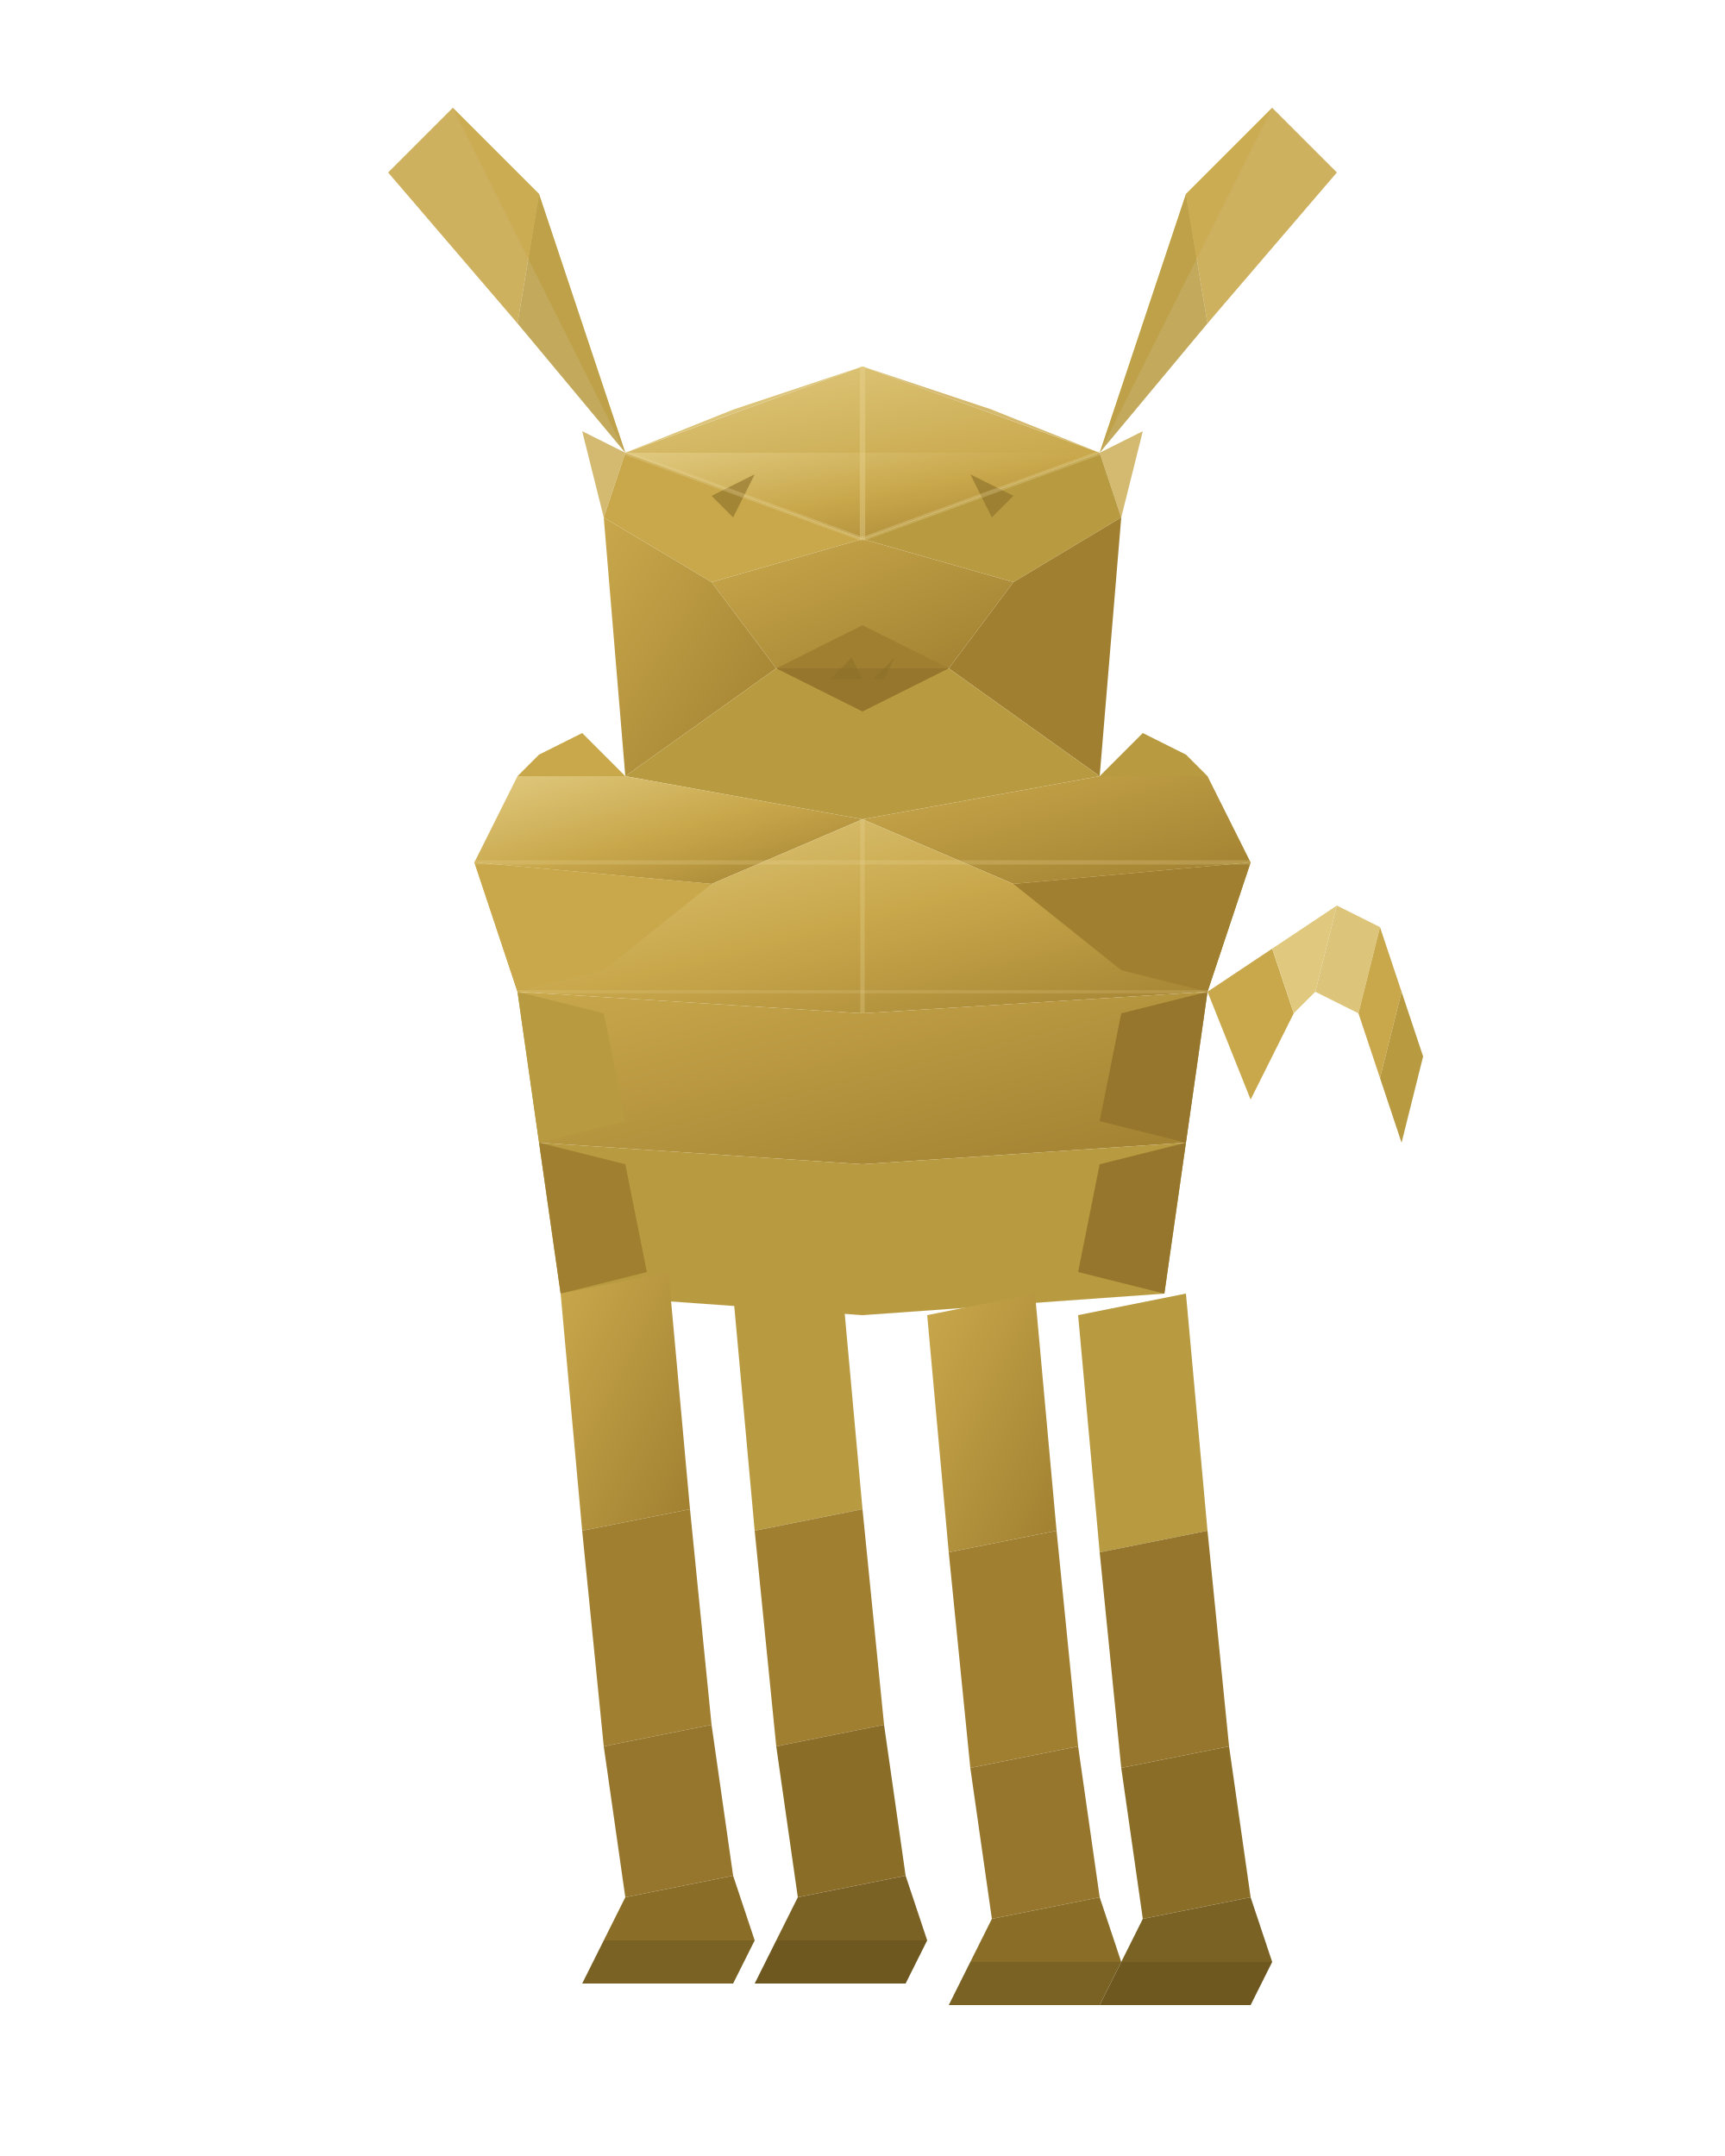
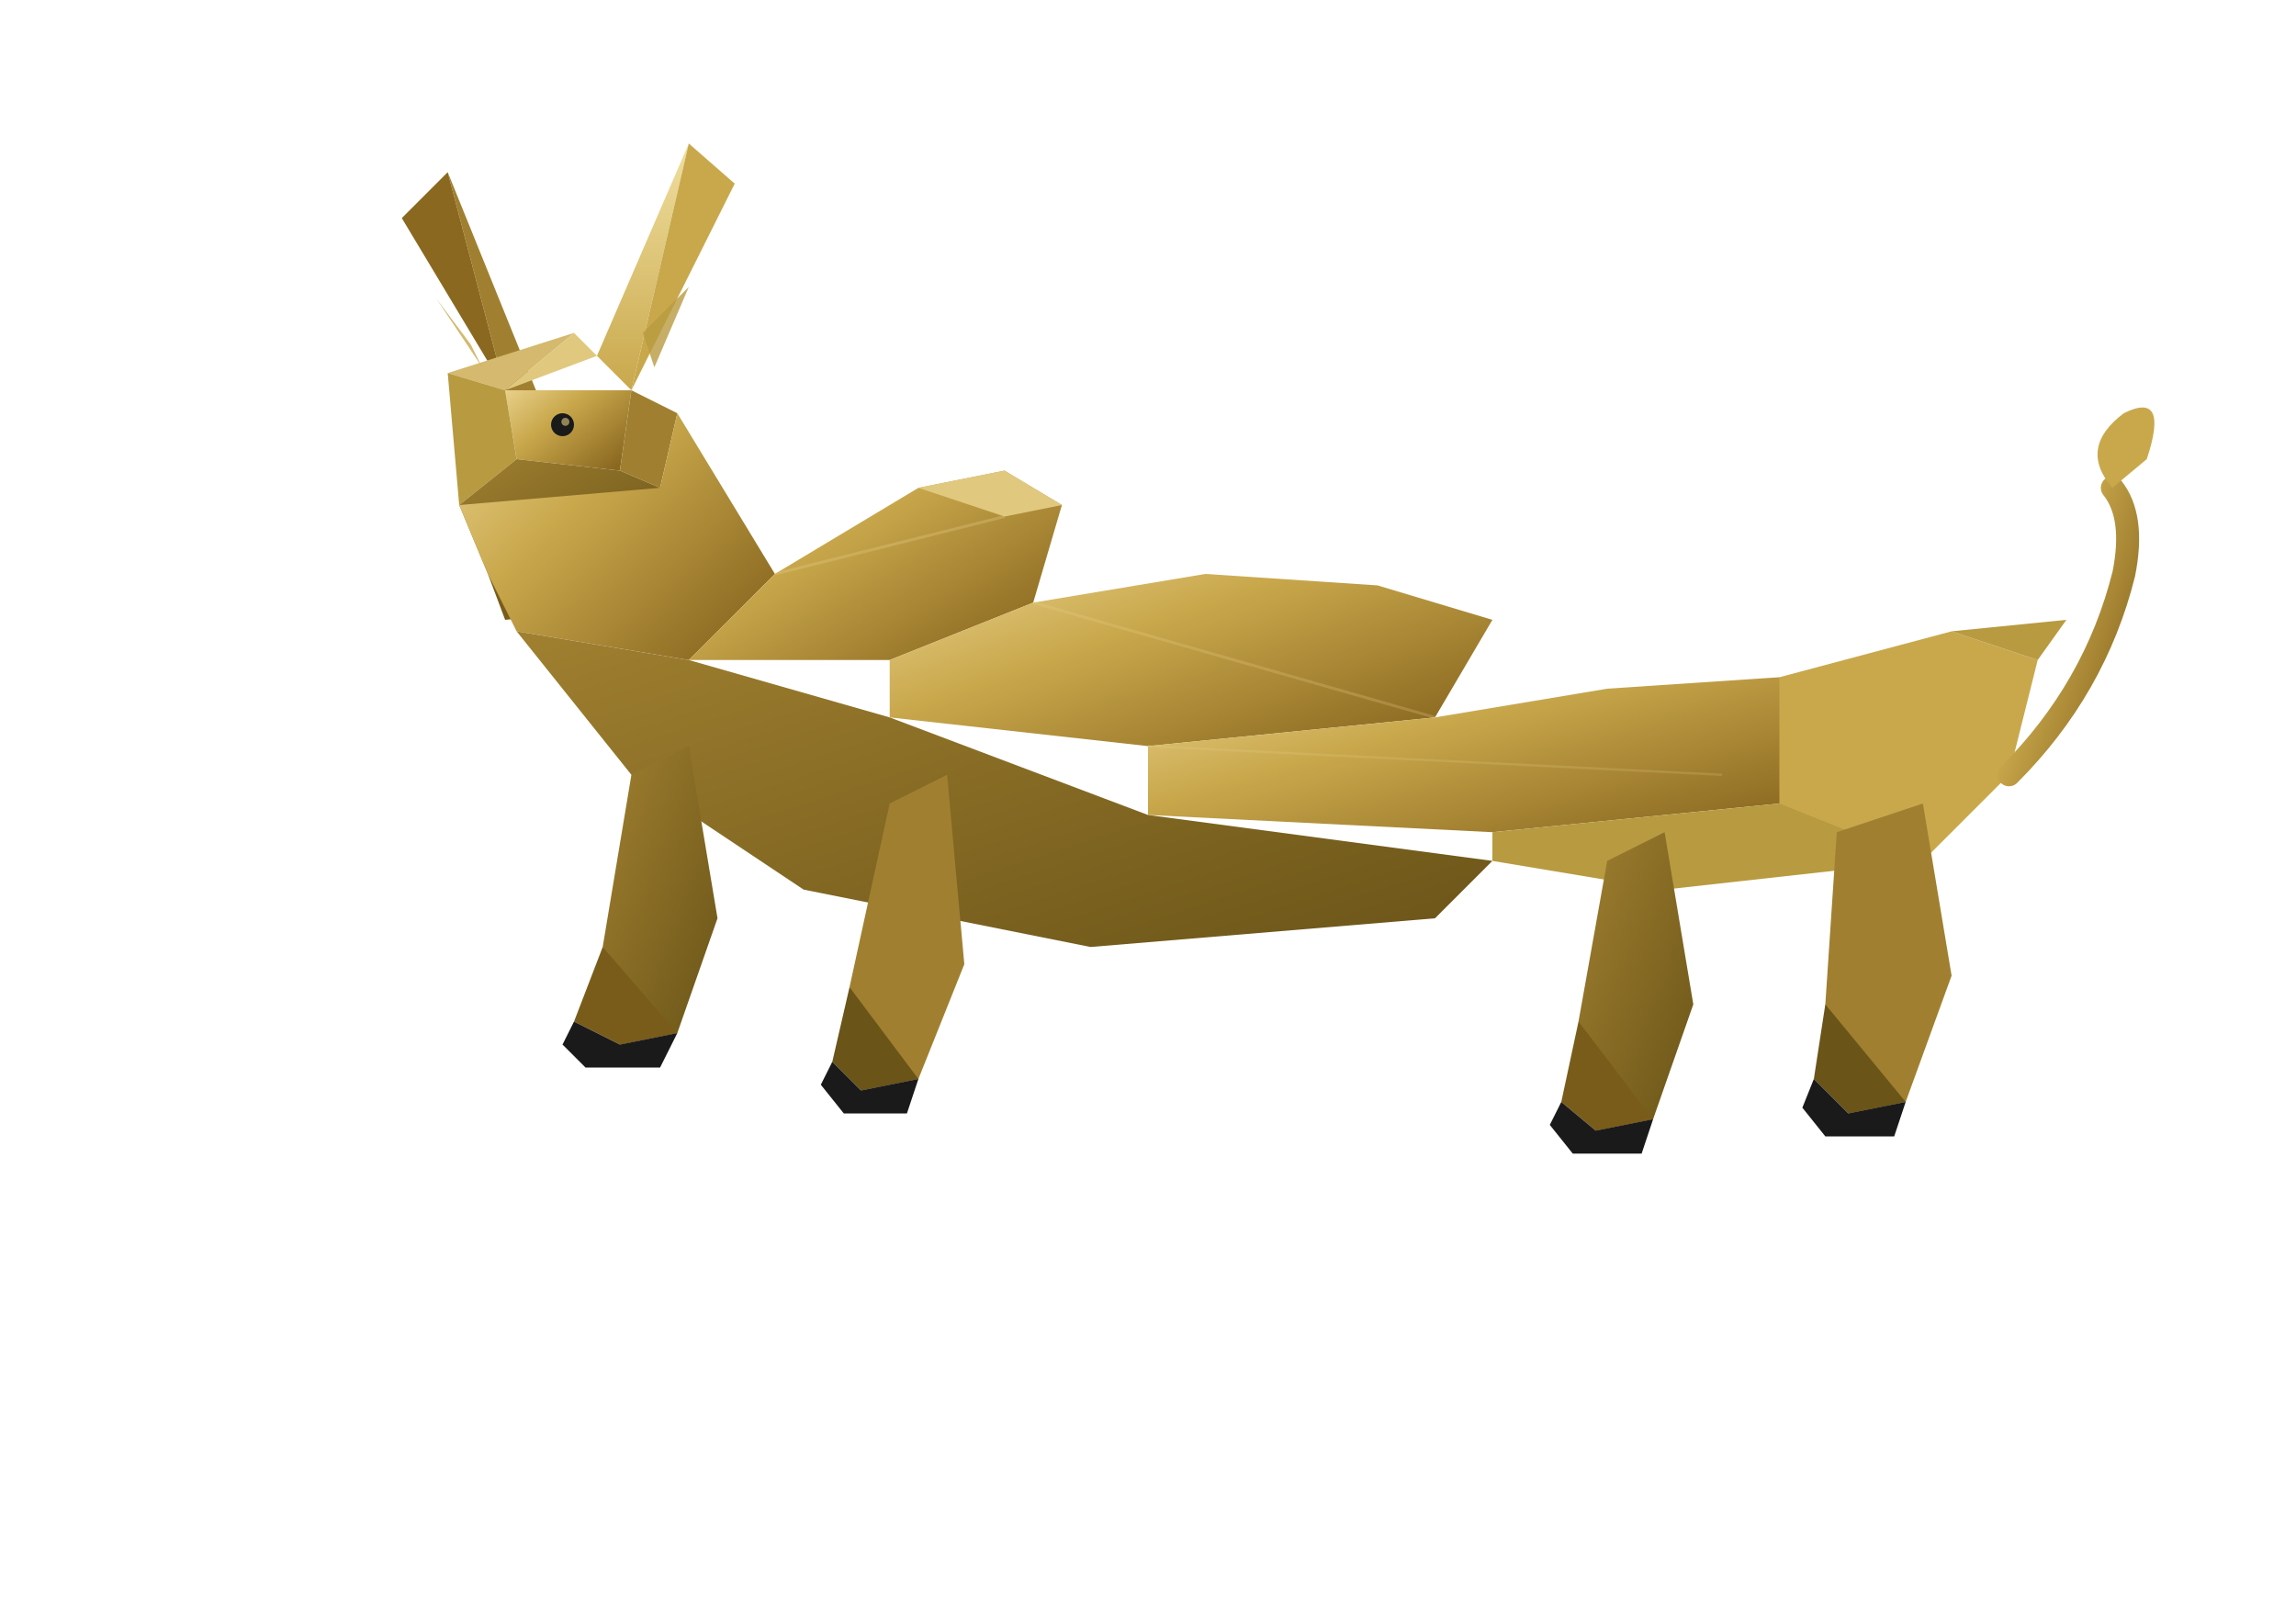
- <svg xmlns="http://www.w3.org/2000/svg" viewBox="0 0 160 200">
+ <svg xmlns="http://www.w3.org/2000/svg" viewBox="0 0 400 280">
  <defs>
-     <linearGradient id="gold" x1="0%" y1="0%" x2="100%" y2="100%">
-       <stop offset="0%" stop-color="#e0c97f" />
-       <stop offset="50%" stop-color="#c9a84c" />
-       <stop offset="100%" stop-color="#a08030" />
+     <linearGradient id="goldBody" x1="0%" y1="0%" x2="100%" y2="80%">
+       <stop offset="0%" stop-color="#e8d08a" />
+       <stop offset="40%" stop-color="#c9a84c" />
+       <stop offset="100%" stop-color="#8a6820" />
    </linearGradient>
-     <linearGradient id="goldLight" x1="0%" y1="0%" x2="100%" y2="100%">
-       <stop offset="0%" stop-color="#e0c97f" />
+     <linearGradient id="goldDark" x1="0%" y1="0%" x2="100%" y2="100%">
+       <stop offset="0%" stop-color="#a08030" />
+       <stop offset="100%" stop-color="#6a5418" />
+     </linearGradient>
+     <linearGradient id="goldHighlight" x1="0%" y1="0%" x2="0%" y2="100%">
+       <stop offset="0%" stop-color="#f0dfa0" />
      <stop offset="100%" stop-color="#c9a84c" />
    </linearGradient>
-     <linearGradient id="goldDark" x1="0%" y1="0%" x2="100%" y2="100%">
-       <stop offset="0%" stop-color="#c9a84c" />
-       <stop offset="100%" stop-color="#a08030" />
-     </linearGradient>
-     <linearGradient id="goldDeep" x1="0%" y1="0%" x2="100%" y2="100%">
-       <stop offset="0%" stop-color="#a08030" />
-       <stop offset="100%" stop-color="#8a6e28" />
-     </linearGradient>
-     <linearGradient id="goldBodyV" x1="0%" y1="0%" x2="0%" y2="100%">
-       <stop offset="0%" stop-color="#e0c97f" />
-       <stop offset="100%" stop-color="#a08030" />
-     </linearGradient>
  </defs>
-   <polygon points="58,42 42,10 50,18" fill="#e0c97f" opacity="0.95" />
-   <polygon points="50,18 42,10 36,16 48,30" fill="#c9a84c" opacity="0.9" />
-   <polygon points="48,30 50,18 58,42" fill="#b89a40" opacity="0.85" />
-   <polygon points="102,42 118,10 110,18" fill="#e0c97f" opacity="0.95" />
-   <polygon points="110,18 118,10 124,16 112,30" fill="#c9a84c" opacity="0.9" />
-   <polygon points="112,30 110,18 102,42" fill="#b89a40" opacity="0.85" />
-   <polygon points="58,42 80,34 102,42" fill="url(#goldLight)" />
-   <polygon points="58,42 68,38 80,34" fill="#dcc57a" />
-   <polygon points="80,34 92,38 102,42" fill="#d4b96e" />
-   <polygon points="54,40 58,42 56,48" fill="#c9a84c" opacity="0.8" />
-   <polygon points="106,40 102,42 104,48" fill="#c9a84c" opacity="0.8" />
-   <polygon points="58,42 80,50 102,42" fill="url(#gold)" />
-   <polygon points="58,42 56,48 66,54 80,50" fill="#c9a84c" />
-   <polygon points="102,42 104,48 94,54 80,50" fill="#b89a40" />
-   <polygon points="66,46 70,44 68,48" fill="#8a6e28" opacity="0.6" />
-   <polygon points="94,46 90,44 92,48" fill="#8a6e28" opacity="0.6" />
-   <polygon points="66,54 80,50 94,54 88,62 72,62" fill="url(#goldDark)" />
-   <polygon points="72,62 80,58 88,62" fill="#a08030" />
-   <polygon points="72,62 88,62 84,66 76,66" fill="#96762c" />
-   <polygon points="77,63 79,61 80,63" fill="#8a6e28" opacity="0.5" />
-   <polygon points="81,63 83,61 82,63" fill="#8a6e28" opacity="0.5" />
-   <polygon points="56,48 66,54 72,62 58,72" fill="url(#goldDark)" />
-   <polygon points="104,48 94,54 88,62 102,72" fill="#a08030" />
-   <polygon points="72,62 80,66 88,62 102,72 80,76 58,72" fill="#b89a40" />
-   <polygon points="48,72 58,72 54,68 50,70" fill="#c9a84c" />
-   <polygon points="48,72 58,72 80,76 66,82 44,80" fill="url(#gold)" />
-   <polygon points="112,72 102,72 106,68 110,70" fill="#b89a40" />
-   <polygon points="112,72 102,72 80,76 94,82 116,80" fill="url(#goldDark)" />
-   <polygon points="44,80 66,82 80,76 94,82 116,80 112,92 80,94 48,92" fill="url(#gold)" />
-   <polygon points="44,80 48,92 56,90 66,82" fill="#c9a84c" />
-   <polygon points="116,80 112,92 104,90 94,82" fill="#a08030" />
-   <polygon points="48,92 80,94 112,92 110,106 80,108 50,106" fill="url(#goldDark)" />
-   <polygon points="48,92 50,106 58,104 56,94" fill="#b89a40" />
-   <polygon points="112,92 110,106 102,104 104,94" fill="#96762c" />
-   <polygon points="50,106 80,108 110,106 108,120 80,122 52,120" fill="#b89a40" />
-   <polygon points="50,106 52,120 60,118 58,108" fill="#a08030" />
-   <polygon points="110,106 108,120 100,118 102,108" fill="#96762c" />
-   <polygon points="112,92 118,88 120,94 116,102" fill="#c9a84c" />
-   <polygon points="118,88 124,84 122,92 120,94" fill="#e0c97f" />
-   <polygon points="124,84 128,86 126,94 122,92" fill="#dcc57a" />
-   <polygon points="126,94 128,86 130,92 128,100" fill="#c9a84c" />
-   <polygon points="128,100 130,92 132,98 130,106" fill="#b89a40" />
-   <polygon points="52,120 62,118 64,140 54,142" fill="url(#goldDark)" />
-   <polygon points="54,142 64,140 66,160 56,162" fill="#a08030" />
-   <polygon points="56,162 66,160 68,174 58,176" fill="#96762c" />
-   <polygon points="58,176 68,174 70,180 56,180" fill="#8a6e28" />
-   <polygon points="56,180 70,180 68,184 54,184" fill="#7a6224" />
-   <polygon points="68,120 78,118 80,140 70,142" fill="#b89a40" />
-   <polygon points="70,142 80,140 82,160 72,162" fill="#a08030" />
-   <polygon points="72,162 82,160 84,174 74,176" fill="#8a6e28" />
-   <polygon points="74,176 84,174 86,180 72,180" fill="#7a6224" />
-   <polygon points="72,180 86,180 84,184 70,184" fill="#6e5820" />
-   <polygon points="86,122 96,120 98,142 88,144" fill="url(#goldDark)" />
-   <polygon points="88,144 98,142 100,162 90,164" fill="#a08030" />
-   <polygon points="90,164 100,162 102,176 92,178" fill="#96762c" />
-   <polygon points="92,178 102,176 104,182 90,182" fill="#8a6e28" />
-   <polygon points="90,182 104,182 102,186 88,186" fill="#7a6224" />
-   <polygon points="100,122 110,120 112,142 102,144" fill="#b89a40" />
-   <polygon points="102,144 112,142 114,162 104,164" fill="#96762c" />
-   <polygon points="104,164 114,162 116,176 106,178" fill="#8a6e28" />
-   <polygon points="106,178 116,176 118,182 104,182" fill="#7a6224" />
-   <polygon points="104,182 118,182 116,186 102,186" fill="#6e5820" />
-   <line x1="80" y1="34" x2="80" y2="50" stroke="#e8d494" stroke-width="0.5" opacity="0.4" />
-   <line x1="80" y1="76" x2="80" y2="94" stroke="#e8d494" stroke-width="0.4" opacity="0.3" />
-   <line x1="44" y1="80" x2="116" y2="80" stroke="#e8d494" stroke-width="0.4" opacity="0.25" />
-   <line x1="48" y1="92" x2="112" y2="92" stroke="#e8d494" stroke-width="0.3" opacity="0.2" />
-   <line x1="58" y1="42" x2="80" y2="50" stroke="#e8d494" stroke-width="0.4" opacity="0.3" />
-   <line x1="102" y1="42" x2="80" y2="50" stroke="#e8d494" stroke-width="0.4" opacity="0.3" />
+   <polygon points="95,72 78,30 88,68" fill="#a08030" />
+   <polygon points="78,30 70,38 88,68" fill="#8a6820" />
+   <polygon points="110,68 120,25 104,62" fill="url(#goldHighlight)" />
+   <polygon points="120,25 128,32 110,68" fill="#c9a84c" />
+   <polygon points="88,68 100,58 110,68 104,62" fill="#e0c97f" />
+   <polygon points="78,65 88,68 100,58" fill="#d4b96e" />
+   <polygon points="88,68 110,68 108,82 90,80" fill="url(#goldBody)" />
+   <polygon points="78,65 88,68 90,80 80,88" fill="#b89a40" />
+   <polygon points="110,68 118,72 115,85 108,82" fill="#a08030" />
+   <polygon points="80,88 90,80 108,82 115,85 112,98 85,100" fill="url(#goldDark)" />
+   <polygon points="85,100 112,98 108,106 88,108" fill="#7a5c1a" />
+   <circle cx="95" cy="100" r="2.5" fill="#5a4210" opacity="0.6" />
+   <circle cx="105" cy="99" r="2.5" fill="#5a4210" opacity="0.6" />
+   <circle cx="98" cy="74" r="2" fill="#1a1a1a" />
+   <circle cx="98.5" cy="73.5" r="0.7" fill="#e0c97f" opacity="0.6" />
+   <polygon points="82,60 76,52 84,64" fill="#c9a84c" opacity="0.8" />
+   <polygon points="112,58 120,50 114,64" fill="#b89a40" opacity="0.8" />
+   <polygon points="80,88 85,100 90,110 120,115 135,100 118,72 115,85" fill="url(#goldBody)" />
+   <polygon points="120,115 135,100 160,85 175,82 185,88 180,105 155,115" fill="url(#goldBody)" />
+   <polygon points="160,85 175,82 185,88 175,90" fill="#e0c97f" />
+   <polygon points="155,115 180,105 210,100 240,102 260,108 250,125 200,130 155,125" fill="url(#goldBody)" />
+   <polygon points="200,130 250,125 280,120 310,118 320,125 310,140 260,145 200,142" fill="url(#goldBody)" />
+   <polygon points="260,145 310,140 330,135 340,138 335,150 290,155 260,150" fill="#b89a40" />
+   <polygon points="120,115 155,125 200,142 260,150 250,160 190,165 140,155 110,135 90,110" fill="url(#goldDark)" />
+   <polygon points="310,118 340,110 355,115 350,135 335,150 310,140" fill="#c9a84c" />
+   <polygon points="340,110 355,115 360,108" fill="#b89a40" />
+   <path d="M350,135 Q365,120 370,100 Q372,90 368,85" stroke="url(#goldBody)" stroke-width="4" fill="none" stroke-linecap="round" />
+   <path d="M368,85 Q362,78 370,72 Q378,68 374,80" fill="#c9a84c" />
+   <polygon points="110,135 120,130 125,160 118,180 108,182 105,165" fill="url(#goldDark)" />
+   <polygon points="105,165 118,180 108,182 100,178" fill="#7a5c1a" />
+   <polygon points="100,178 108,182 118,180 115,186 102,186 98,182" fill="#1a1a1a" />
+   <polygon points="155,140 165,135 168,168 160,188 150,190 148,172" fill="#a08030" />
+   <polygon points="148,172 160,188 150,190 145,185" fill="#6a5418" />
+   <polygon points="145,185 150,190 160,188 158,194 147,194 143,189" fill="#1a1a1a" />
+   <polygon points="280,150 290,145 295,175 288,195 278,197 275,178" fill="url(#goldDark)" />
+   <polygon points="275,178 288,195 278,197 272,192" fill="#7a5c1a" />
+   <polygon points="272,192 278,197 288,195 286,201 274,201 270,196" fill="#1a1a1a" />
+   <polygon points="320,145 335,140 340,170 332,192 322,194 318,175" fill="#a08030" />
+   <polygon points="318,175 332,192 322,194 316,188" fill="#6a5418" />
+   <polygon points="316,188 322,194 332,192 330,198 318,198 314,193" fill="#1a1a1a" />
+   <line x1="135" y1="100" x2="175" y2="90" stroke="#e8d08a" stroke-width="0.5" opacity="0.3" />
+   <line x1="180" y1="105" x2="250" y2="125" stroke="#e8d08a" stroke-width="0.5" opacity="0.25" />
+   <line x1="200" y1="130" x2="300" y2="135" stroke="#e8d08a" stroke-width="0.4" opacity="0.2" />
+   <path id="bull-outline" d="M78,30 L95,72 L100,58 L120,25 L128,32 L118,72 L135,100 L175,82 L210,100 L280,120 L340,110 L360,108 L355,115 L350,135 Q365,120 370,100 Q372,90 368,85 Q362,78 370,72 M350,135 L335,150 L290,155 L250,160 L190,165 L140,155 L110,135 L90,110 L80,88 L78,65 L76,52 L82,60 L78,30" stroke="#c9a84c" stroke-width="1.5" fill="none" opacity="0" />
</svg>
